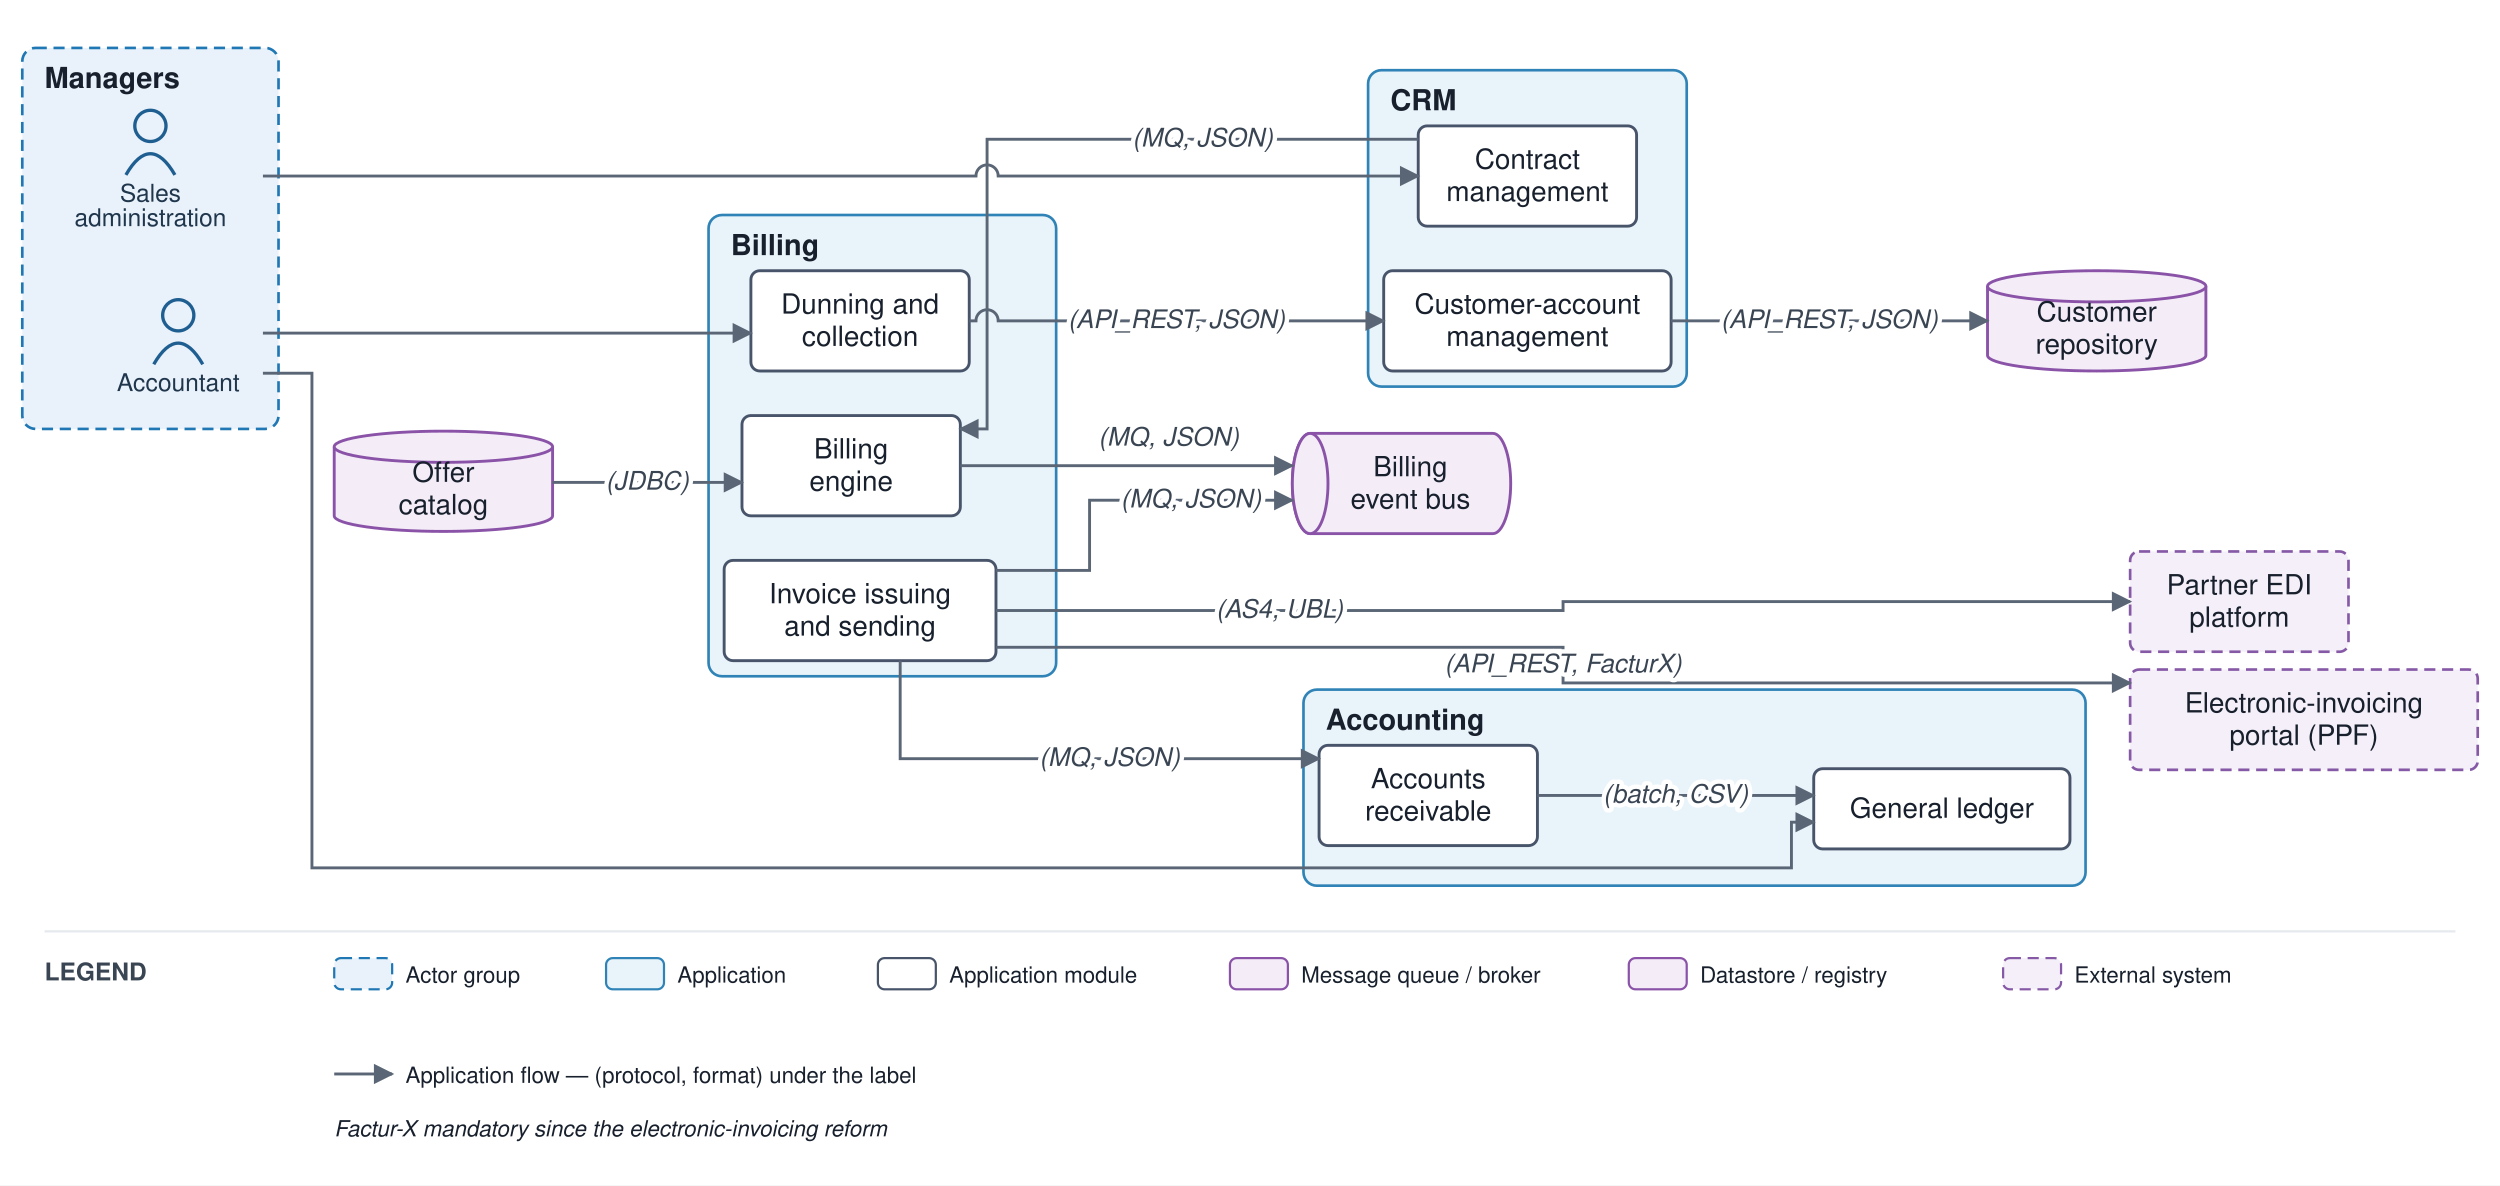
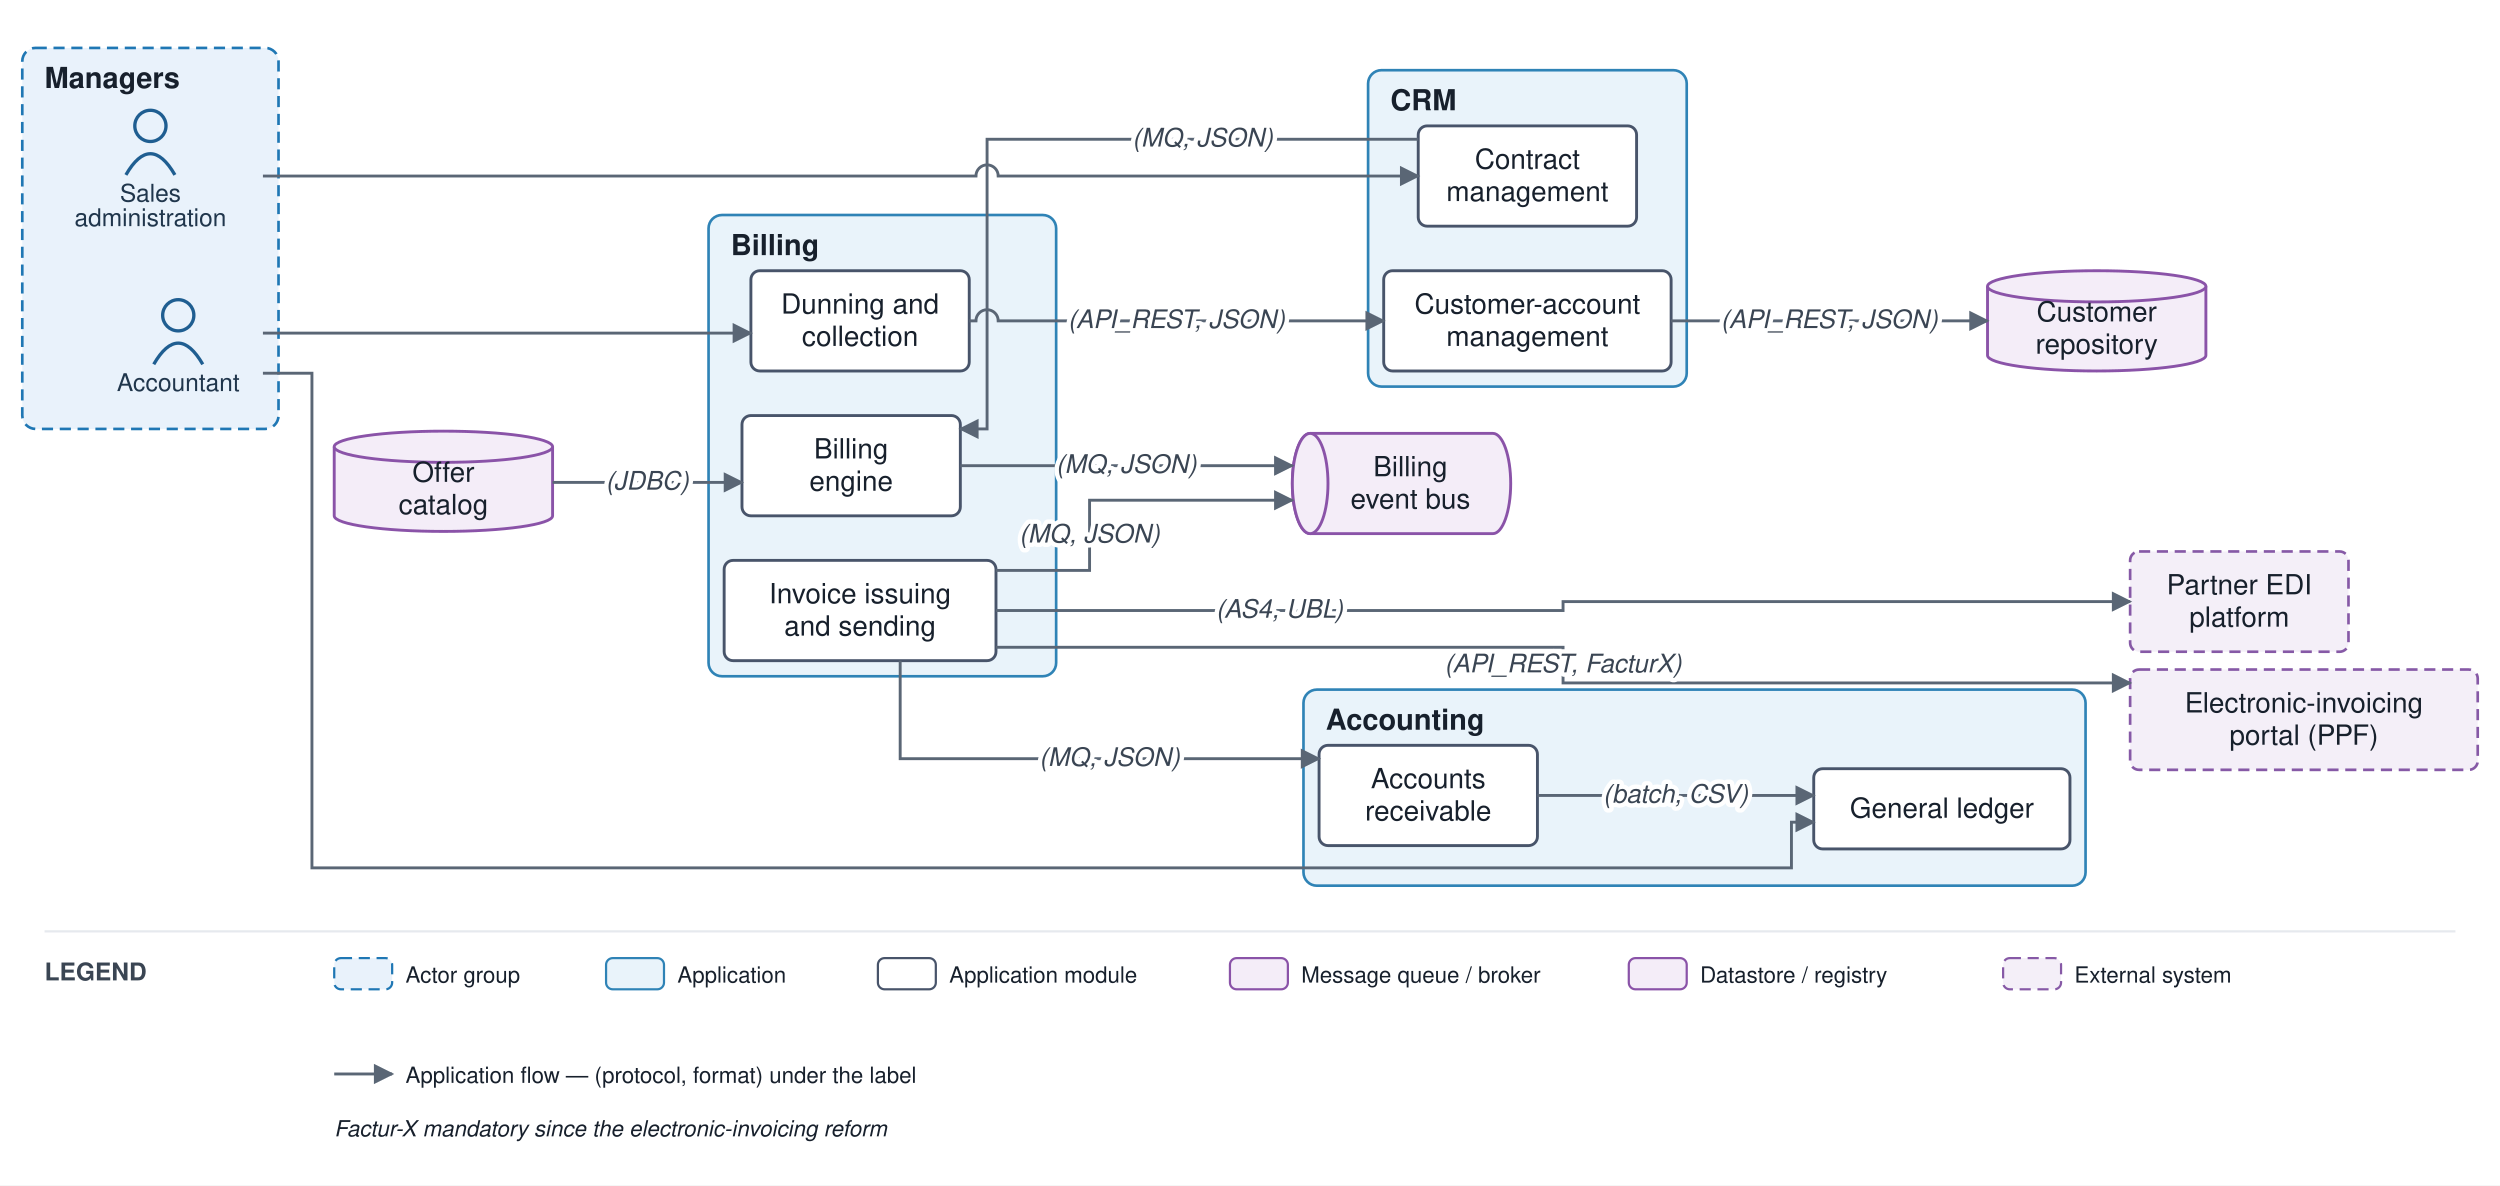
<svg xmlns="http://www.w3.org/2000/svg" viewBox="0 0 1122 532" font-family="Helvetica,Arial,sans-serif">
  <defs>
    <marker id="arr" viewBox="0 0 10 10" refX="9" refY="5" markerWidth="7" markerHeight="7" orient="auto-start-reverse">
      <path d="M0,0 L10,5 L0,10 z" fill="#5a6675" />
    </marker>
  </defs>
  <rect width="1122" height="532" fill="#ffffff" />
  <rect x="10" y="21.5" width="115" height="171" rx="6" fill="#e9f2fb" stroke="#1f77b4" stroke-width="1.2" stroke-dasharray="5 3" />
  <text x="20" y="39.5" font-size="13" font-weight="bold" fill="#17202c">Managers</text>
  <rect x="614" y="31.5" width="143" height="142" rx="6" fill="#e9f3fa" stroke="#2f83b6" stroke-width="1.2" />
  <text x="624" y="49.5" font-size="13" font-weight="bold" fill="#17202c">CRM</text>
  <rect x="318" y="96.5" width="156" height="207" rx="6" fill="#e9f3fa" stroke="#2f83b6" stroke-width="1.2" />
  <text x="328" y="114.5" font-size="13" font-weight="bold" fill="#17202c">Billing</text>
  <rect x="585" y="309.5" width="351" height="88" rx="6" fill="#e9f3fa" stroke="#2f83b6" stroke-width="1.2" />
  <text x="595" y="327.5" font-size="13" font-weight="bold" fill="#17202c">Accounting</text>
  <circle cx="80" cy="141.5" r="7" fill="none" stroke="#1f5e91" stroke-width="1.5" />
  <path d="M 69 163.5 q 11 -19 22 0" fill="none" stroke="#1f5e91" stroke-width="1.5" />
  <text x="80" y="175.5" font-size="11" text-anchor="middle" fill="#20364c">Accountant</text>
  <circle cx="67.5" cy="56.5" r="7" fill="none" stroke="#1f5e91" stroke-width="1.5" />
  <path d="M 56.5 78.5 q 11 -19 22 0" fill="none" stroke="#1f5e91" stroke-width="1.5" />
  <text x="67.5" y="90.5" font-size="11" text-anchor="middle" fill="#20364c">Sales</text>
  <text x="67.5" y="101.5" font-size="11" text-anchor="middle" fill="#20364c">administration</text>
  <rect x="621" y="121.5" width="129" height="45" rx="4" fill="#ffffff" stroke="#48546a" stroke-width="1.3" />
  <text x="685.5" y="140.75" font-size="12.5" text-anchor="middle" fill="#17202c">Customer-account</text>
  <text x="685.5" y="155.25" font-size="12.5" text-anchor="middle" fill="#17202c">management</text>
  <rect x="636.5" y="56.5" width="98" height="45" rx="4" fill="#ffffff" stroke="#48546a" stroke-width="1.3" />
  <text x="685.5" y="75.75" font-size="12.5" text-anchor="middle" fill="#17202c">Contract</text>
  <text x="685.5" y="90.25" font-size="12.5" text-anchor="middle" fill="#17202c">management</text>
  <rect x="333" y="186.5" width="98" height="45" rx="4" fill="#ffffff" stroke="#48546a" stroke-width="1.3" />
  <text x="382" y="205.75" font-size="12.5" text-anchor="middle" fill="#17202c">Billing</text>
  <text x="382" y="220.25" font-size="12.5" text-anchor="middle" fill="#17202c">engine</text>
  <rect x="325" y="251.5" width="122" height="45" rx="4" fill="#ffffff" stroke="#48546a" stroke-width="1.3" />
  <text x="386" y="270.75" font-size="12.5" text-anchor="middle" fill="#17202c">Invoice issuing</text>
  <text x="386" y="285.25" font-size="12.5" text-anchor="middle" fill="#17202c">and sending</text>
  <rect x="337" y="121.5" width="98" height="45" rx="4" fill="#ffffff" stroke="#48546a" stroke-width="1.3" />
  <text x="386" y="140.75" font-size="12.5" text-anchor="middle" fill="#17202c">Dunning and</text>
  <text x="386" y="155.25" font-size="12.5" text-anchor="middle" fill="#17202c">collection</text>
  <rect x="814" y="345" width="115" height="36" rx="4" fill="#ffffff" stroke="#48546a" stroke-width="1.3" />
  <text x="871.5" y="367" font-size="12.5" text-anchor="middle" fill="#17202c">General ledger</text>
  <rect x="592" y="334.5" width="98" height="45" rx="4" fill="#ffffff" stroke="#48546a" stroke-width="1.3" />
  <text x="641" y="353.75" font-size="12.5" text-anchor="middle" fill="#17202c">Accounts</text>
  <text x="641" y="368.25" font-size="12.5" text-anchor="middle" fill="#17202c">receivable</text>
  <path d="M 588 194.5 h 82 a 8 22.5 0 0 1 0 45 h -82 a 8 22.5 0 0 1 0 -45" fill="#f4edf8" stroke="#8a53a8" stroke-width="1.3" />
  <ellipse cx="588" cy="217" rx="8" ry="22.5" fill="#f4edf8" stroke="#8a53a8" stroke-width="1.3" />
  <text x="633" y="213.75" font-size="12.5" text-anchor="middle" fill="#17202c">Billing</text>
  <text x="633" y="228.25" font-size="12.5" text-anchor="middle" fill="#17202c">event bus</text>
  <path d="M 892 128.5 v 31 a 49 7 0 0 0 98 0 v -31" fill="#f4edf8" stroke="#8a53a8" stroke-width="1.3" />
  <ellipse cx="941" cy="128.5" rx="49" ry="7" fill="#f4edf8" stroke="#8a53a8" stroke-width="1.3" />
  <text x="941" y="144.25" font-size="12.5" text-anchor="middle" fill="#17202c">Customer</text>
  <text x="941" y="158.75" font-size="12.5" text-anchor="middle" fill="#17202c">repository</text>
  <path d="M 150 200.5 v 31 a 49 7 0 0 0 98 0 v -31" fill="#f4edf8" stroke="#8a53a8" stroke-width="1.3" />
  <ellipse cx="199" cy="200.5" rx="49" ry="7" fill="#f4edf8" stroke="#8a53a8" stroke-width="1.3" />
  <text x="199" y="216.25" font-size="12.5" text-anchor="middle" fill="#17202c">Offer</text>
  <text x="199" y="230.75" font-size="12.5" text-anchor="middle" fill="#17202c">catalog</text>
  <rect x="956" y="247.5" width="98" height="45" rx="4" fill="#f4eff8" stroke="#8659a6" stroke-width="1.2" stroke-dasharray="5 3" />
  <text x="1005" y="266.75" font-size="12.5" text-anchor="middle" fill="#17202c">Partner EDI</text>
  <text x="1005" y="281.25" font-size="12.5" text-anchor="middle" fill="#17202c">platform</text>
  <rect x="956" y="300.5" width="156" height="45" rx="4" fill="#f4eff8" stroke="#8659a6" stroke-width="1.2" stroke-dasharray="5 3" />
  <text x="1034" y="319.75" font-size="12.5" text-anchor="middle" fill="#17202c">Electronic-invoicing</text>
  <text x="1034" y="334.25" font-size="12.5" text-anchor="middle" fill="#17202c">portal (PPF)</text>
  <path d="M 118 79 L 438 79 A 5 5 0 0 1 448 79 L 636.5 79" fill="none" stroke="#5a6675" stroke-width="1.3" marker-end="url(#arr)" />
  <path d="M 750 144 L 892 144" fill="none" stroke="#5a6675" stroke-width="1.3" marker-end="url(#arr)" />
  <path d="M 636.5 62.5 L 443 62.5 L 443 192.5 L 431 192.5" fill="none" stroke="#5a6675" stroke-width="1.3" marker-end="url(#arr)" />
  <path d="M 248 216.5 L 333 216.5" fill="none" stroke="#5a6675" stroke-width="1.3" marker-end="url(#arr)" />
  <path d="M 431 209 L 580 209" fill="none" stroke="#5a6675" stroke-width="1.3" marker-end="url(#arr)" />
  <path d="M 447 256 L 489 256 L 489 224.5 L 580 224.5" fill="none" stroke="#5a6675" stroke-width="1.3" marker-end="url(#arr)" />
  <path d="M 447 274 L 701.5 274 L 701.5 270 L 956 270" fill="none" stroke="#5a6675" stroke-width="1.3" marker-end="url(#arr)" />
  <path d="M 447 290.5 L 701.5 290.5 L 701.5 306.5 L 956 306.5" fill="none" stroke="#5a6675" stroke-width="1.3" marker-end="url(#arr)" />
  <path d="M 404 296.5 L 404 340.5 L 592 340.5" fill="none" stroke="#5a6675" stroke-width="1.3" marker-end="url(#arr)" />
  <path d="M 435 144 L 438 144 A 5 5 0 0 1 448 144 L 621 144" fill="none" stroke="#5a6675" stroke-width="1.3" marker-end="url(#arr)" />
  <path d="M 690 357 L 814 357" fill="none" stroke="#5a6675" stroke-width="1.3" marker-end="url(#arr)" />
  <path d="M 118 167.5 L 140 167.5 L 140 389.5 L 804 389.5 L 804 369 L 814 369" fill="none" stroke="#5a6675" stroke-width="1.3" marker-end="url(#arr)" />
  <path d="M 118 149.5 L 337 149.5" fill="none" stroke="#5a6675" stroke-width="1.3" marker-end="url(#arr)" />
  <text x="821" y="147.25" font-size="11.5" text-anchor="middle" fill="#3a4553" font-style="italic" stroke="#ffffff" stroke-width="4" paint-order="stroke" stroke-linejoin="round">(API_REST, JSON)</text>
  <text x="539.75" y="65.75" font-size="11.5" text-anchor="middle" fill="#3a4553" font-style="italic" stroke="#ffffff" stroke-width="4" paint-order="stroke" stroke-linejoin="round">(MQ, JSON)</text>
  <text x="290.5" y="219.75" font-size="11.5" text-anchor="middle" fill="#3a4553" font-style="italic" stroke="#ffffff" stroke-width="4" paint-order="stroke" stroke-linejoin="round">(JDBC)</text>
-   <text x="524.5" y="200" font-size="11.5" text-anchor="middle" fill="#3a4553" font-style="italic" stroke="#ffffff" stroke-width="4" paint-order="stroke" stroke-linejoin="round">(MQ, JSON)</text>
-   <text x="534.5" y="227.75" font-size="11.5" text-anchor="middle" fill="#3a4553" font-style="italic" stroke="#ffffff" stroke-width="4" paint-order="stroke" stroke-linejoin="round">(MQ, JSON)</text>
+   <text x="505.5" y="212.25" font-size="11.5" text-anchor="middle" fill="#3a4553" font-style="italic" stroke="#ffffff" stroke-width="4" paint-order="stroke" stroke-linejoin="round">(MQ, JSON)</text>
+   <text x="489" y="243.5" font-size="11.5" text-anchor="middle" fill="#3a4553" font-style="italic" stroke="#ffffff" stroke-width="4" paint-order="stroke" stroke-linejoin="round">(MQ, JSON)</text>
  <text x="574.25" y="277.25" font-size="11.5" text-anchor="middle" fill="#3a4553" font-style="italic" stroke="#ffffff" stroke-width="4" paint-order="stroke" stroke-linejoin="round">(AS4, UBL)</text>
  <text x="701.5" y="301.75" font-size="11.5" text-anchor="middle" fill="#3a4553" font-style="italic" stroke="#ffffff" stroke-width="4" paint-order="stroke" stroke-linejoin="round">(API_REST, FacturX)</text>
  <text x="498" y="343.75" font-size="11.5" text-anchor="middle" fill="#3a4553" font-style="italic" stroke="#ffffff" stroke-width="4" paint-order="stroke" stroke-linejoin="round">(MQ, JSON)</text>
  <text x="528" y="147.25" font-size="11.5" text-anchor="middle" fill="#3a4553" font-style="italic" stroke="#ffffff" stroke-width="4" paint-order="stroke" stroke-linejoin="round">(API_REST, JSON)</text>
  <text x="752" y="360.25" font-size="11.5" text-anchor="middle" fill="#3a4553" font-style="italic" stroke="#ffffff" stroke-width="4" paint-order="stroke" stroke-linejoin="round">(batch, CSV)</text>
  <line x1="20" y1="418" x2="1102" y2="418" stroke="#e6e9ee" stroke-width="1" />
  <text x="20" y="440" font-size="11" font-weight="bold" fill="#3a4553">LEGEND</text>
  <rect x="150" y="430" width="26" height="14" rx="3" fill="#e9f2fb" stroke="#1f77b4" stroke-dasharray="5 3" />
  <text x="182" y="441" font-size="10" fill="#17202c">Actor group</text>
  <rect x="272" y="430" width="26" height="14" rx="3" fill="#e9f3fa" stroke="#2f83b6" />
  <text x="304" y="441" font-size="10" fill="#17202c">Application</text>
  <rect x="394" y="430" width="26" height="14" rx="3" fill="#ffffff" stroke="#48546a" />
  <text x="426" y="441" font-size="10" fill="#17202c">Application module</text>
  <rect x="552" y="430" width="26" height="14" rx="3" fill="#f4edf8" stroke="#8a53a8" />
  <text x="584" y="441" font-size="10" fill="#17202c">Message queue / broker</text>
  <rect x="731" y="430" width="26" height="14" rx="3" fill="#f4edf8" stroke="#8a53a8" />
  <text x="763" y="441" font-size="10" fill="#17202c">Datastore / registry</text>
  <rect x="899" y="430" width="26" height="14" rx="3" fill="#f4eff8" stroke="#8659a6" stroke-dasharray="5 3" />
  <text x="931" y="441" font-size="10" fill="#17202c">External system</text>
  <line x1="150" y1="482" x2="176" y2="482" stroke="#5a6675" stroke-width="1.3" marker-end="url(#arr)" />
  <text x="182" y="486" font-size="10" fill="#17202c">Application flow — (protocol, format) under the label</text>
  <text x="150" y="510" font-size="10" fill="#17202c" font-style="italic">Factur-X mandatory since the electronic-invoicing reform</text>
</svg>
